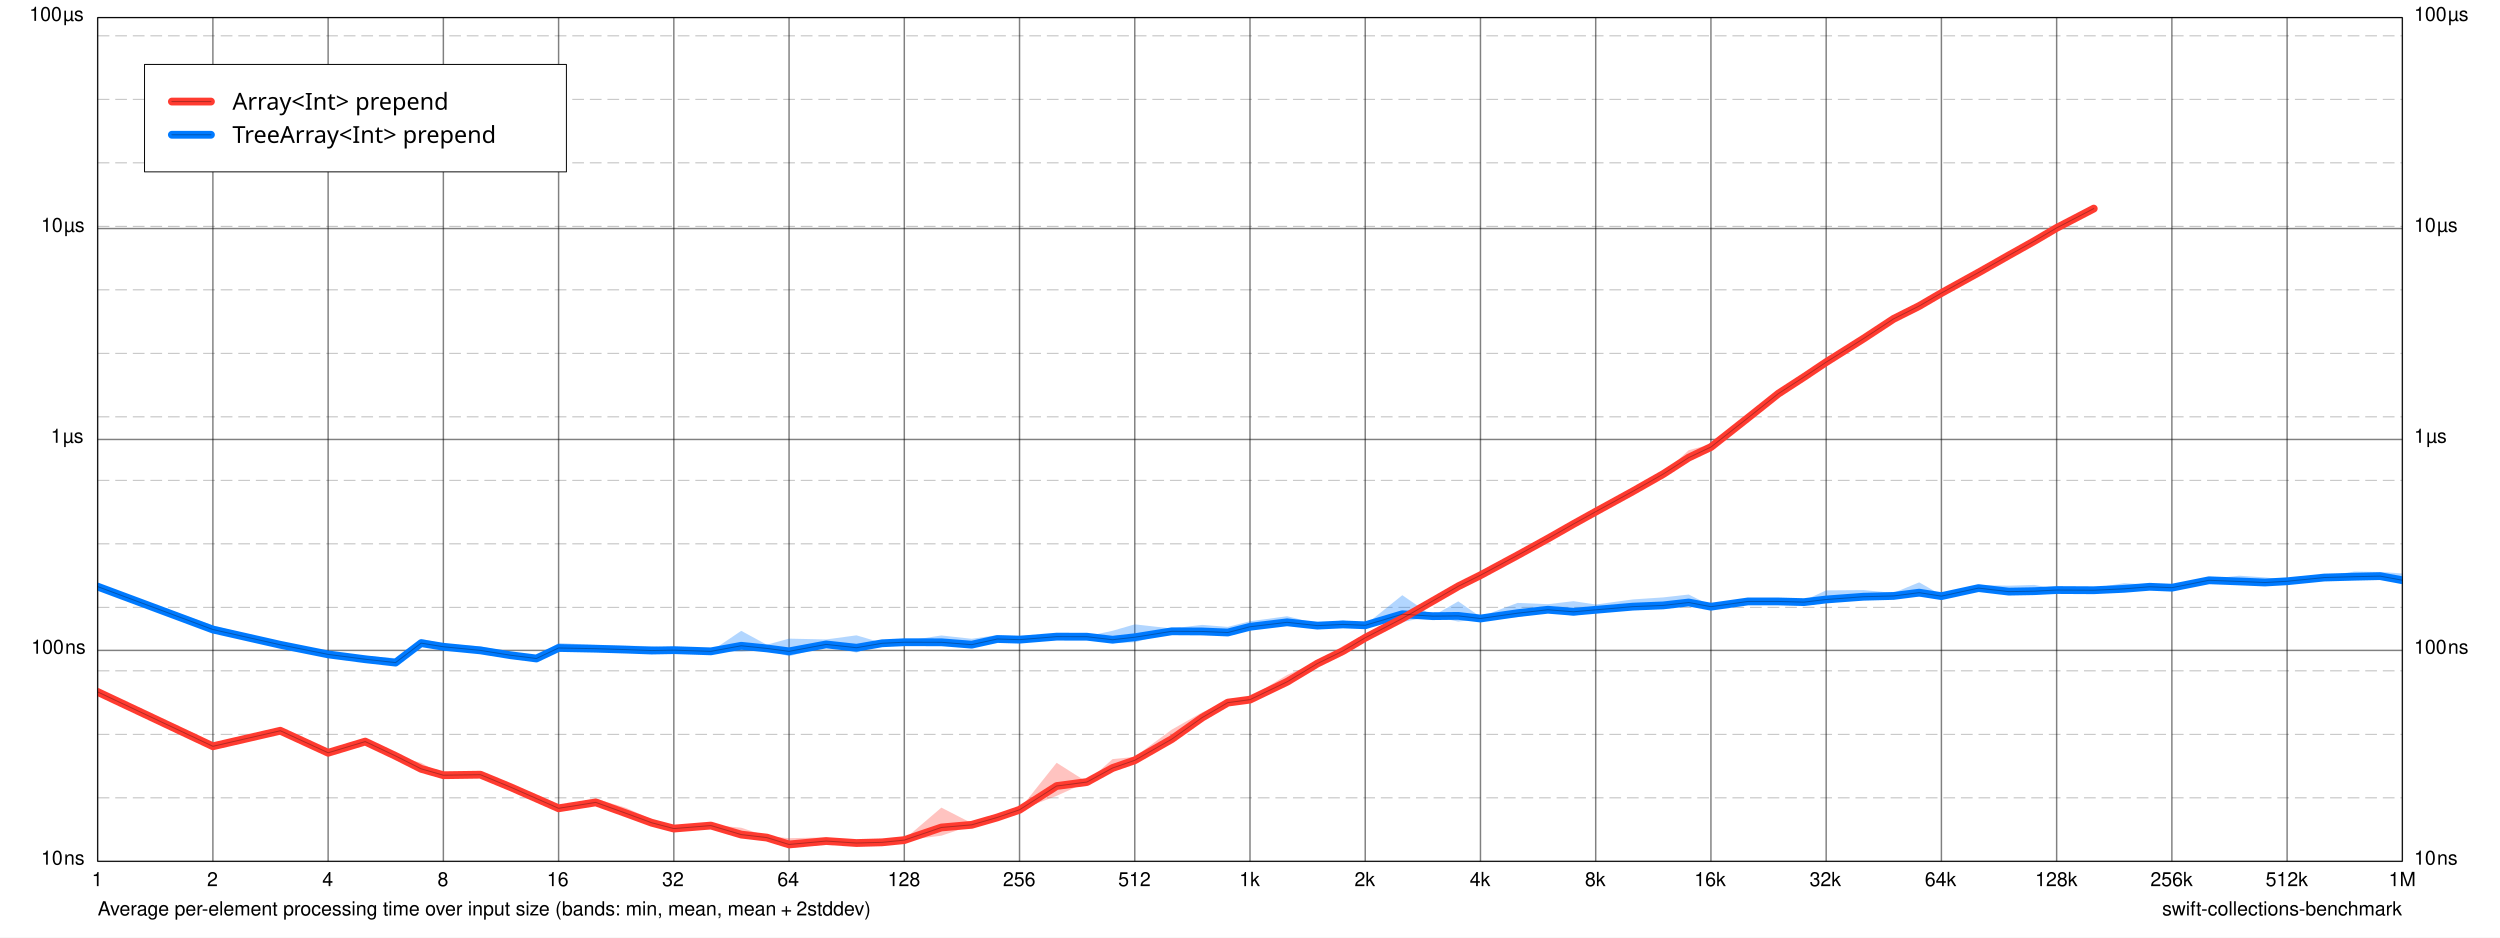
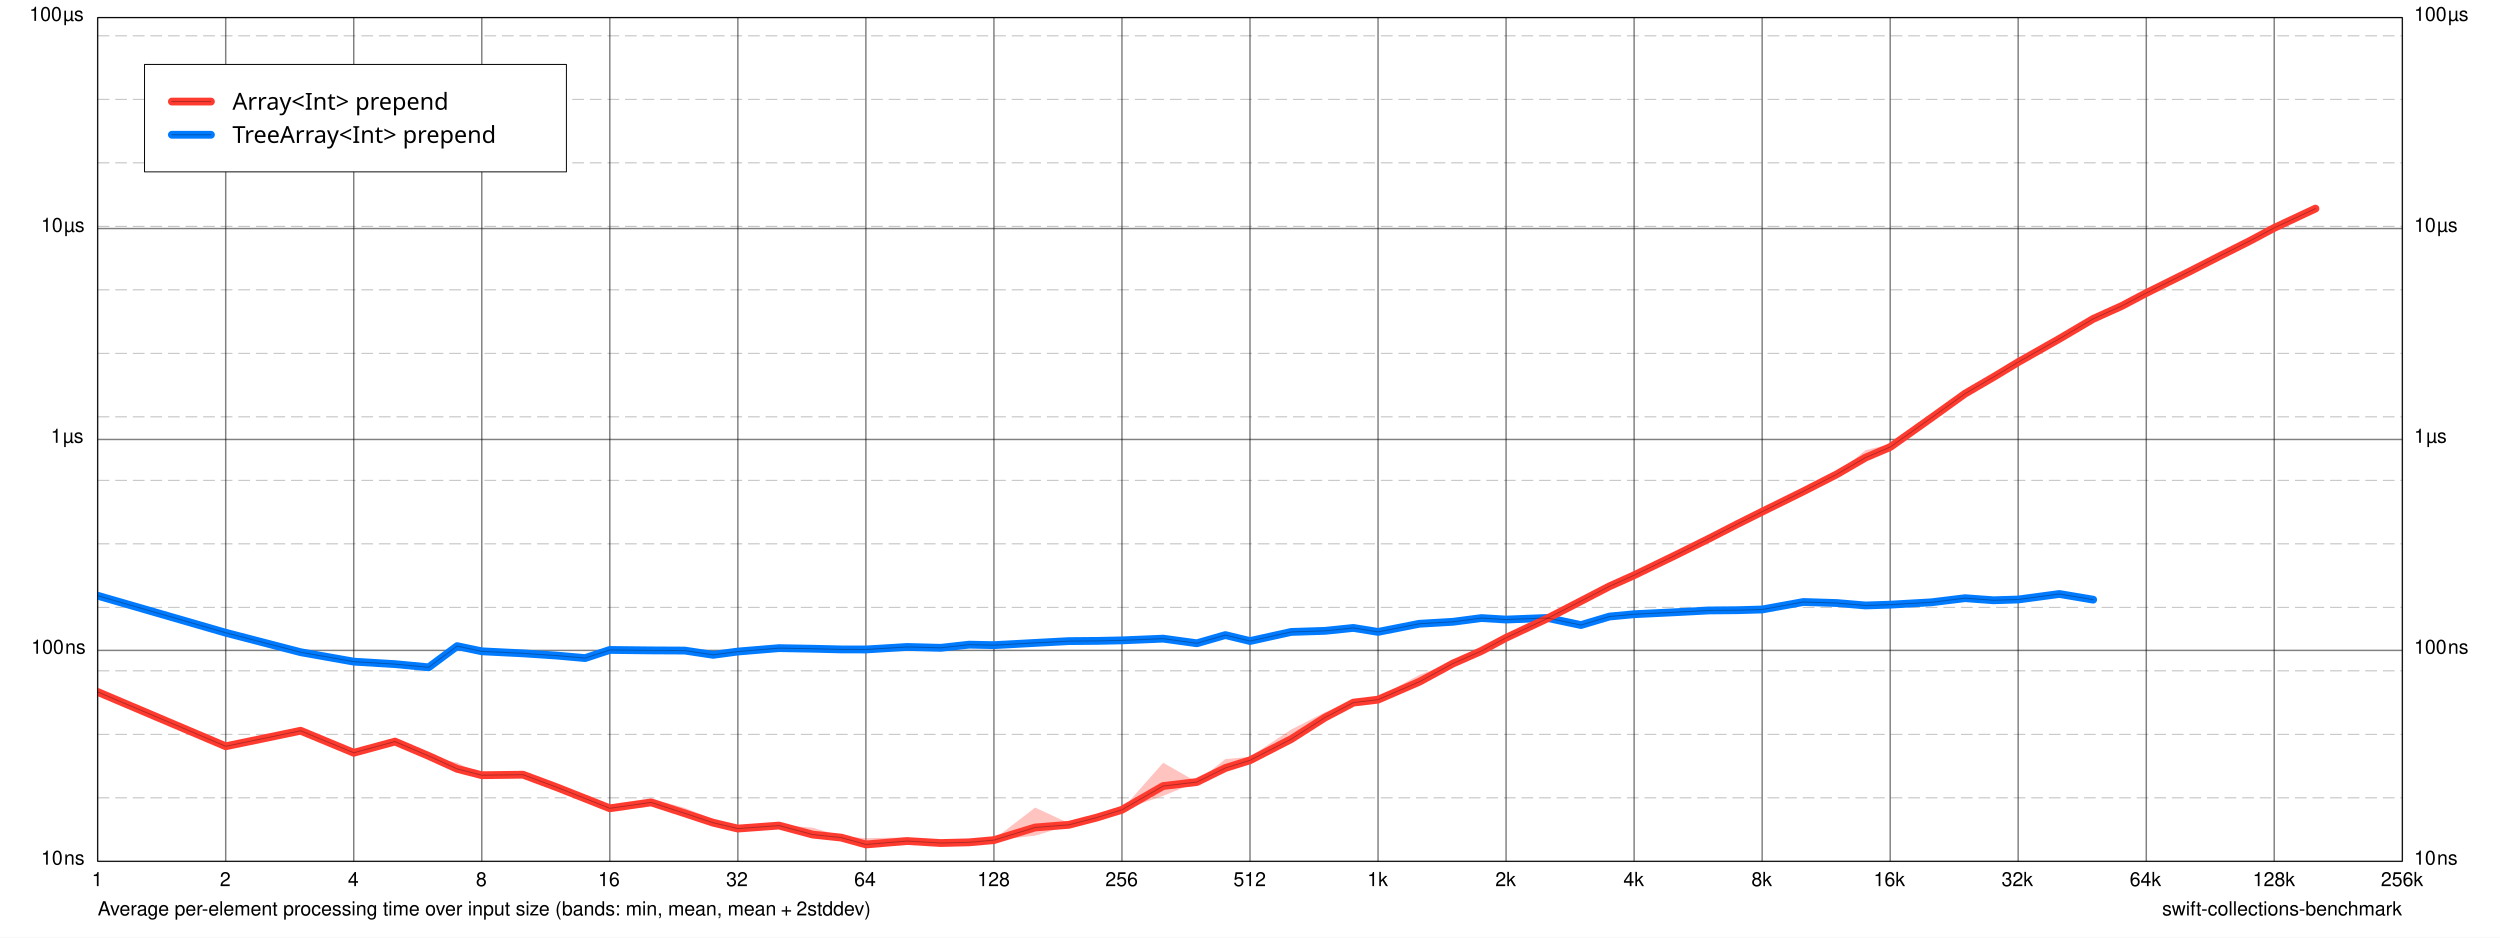
<svg xmlns="http://www.w3.org/2000/svg" xmlns:xlink="http://www.w3.org/1999/xlink" width="1280.0px" height="480.0px" viewBox="0.0 0.0 1280.0 480.0" version="1.1">
  <path d="M 0 0 L 0 480 L 1280 480 L 1280 0 z" fill="#FFFFFF" fill-opacity="1.0" stroke="none" />
  <text x="50" y="468.7" font-family="Helvetica" font-size="10" font-weight="normal" font-style="normal" fill="#000000" fill-opacity="1">Average per-element processing time over input size (bands: min, mean, mean + 2stddev)</text>
  <a xlink:href="https://github.com/apple/swift-collections-benchmark">
    <text x="1107" y="468.7" font-family="Helvetica" font-size="10" font-weight="normal" font-style="normal" fill="#000000" fill-opacity="1">swift-collections-benchmark</text>
  </a>
  <path d="M 50 9 L 50 441" fill="none" stroke-width="0.75" stroke="#000000" stroke-opacity="0.498" stroke-linecap="butt" stroke-linejoin="round" />
  <text x="47" y="453.7" font-family="Helvetica" font-size="10" font-weight="normal" font-style="normal" fill="#000000" fill-opacity="1">1</text>
-   <path d="M 109 9 L 109 441" fill="none" stroke-width="0.75" stroke="#000000" stroke-opacity="0.498" stroke-linecap="butt" stroke-linejoin="round" />
-   <text x="106" y="453.7" font-family="Helvetica" font-size="10" font-weight="normal" font-style="normal" fill="#000000" fill-opacity="1">2</text>
-   <path d="M 168 9 L 168 441" fill="none" stroke-width="0.75" stroke="#000000" stroke-opacity="0.498" stroke-linecap="butt" stroke-linejoin="round" />
-   <text x="165" y="453.7" font-family="Helvetica" font-size="10" font-weight="normal" font-style="normal" fill="#000000" fill-opacity="1">4</text>
-   <path d="M 227 9 L 227 441" fill="none" stroke-width="0.75" stroke="#000000" stroke-opacity="0.498" stroke-linecap="butt" stroke-linejoin="round" />
-   <text x="224" y="453.7" font-family="Helvetica" font-size="10" font-weight="normal" font-style="normal" fill="#000000" fill-opacity="1">8</text>
-   <path d="M 286 9 L 286 441" fill="none" stroke-width="0.75" stroke="#000000" stroke-opacity="0.498" stroke-linecap="butt" stroke-linejoin="round" />
-   <text x="280" y="453.7" font-family="Helvetica" font-size="10" font-weight="normal" font-style="normal" fill="#000000" fill-opacity="1">16</text>
-   <path d="M 345 9 L 345 441" fill="none" stroke-width="0.75" stroke="#000000" stroke-opacity="0.498" stroke-linecap="butt" stroke-linejoin="round" />
-   <text x="339" y="453.7" font-family="Helvetica" font-size="10" font-weight="normal" font-style="normal" fill="#000000" fill-opacity="1">32</text>
-   <path d="M 404 9 L 404 441" fill="none" stroke-width="0.75" stroke="#000000" stroke-opacity="0.498" stroke-linecap="butt" stroke-linejoin="round" />
-   <text x="398" y="453.7" font-family="Helvetica" font-size="10" font-weight="normal" font-style="normal" fill="#000000" fill-opacity="1">64</text>
-   <path d="M 463 9 L 463 441" fill="none" stroke-width="0.75" stroke="#000000" stroke-opacity="0.498" stroke-linecap="butt" stroke-linejoin="round" />
-   <text x="454.5" y="453.7" font-family="Helvetica" font-size="10" font-weight="normal" font-style="normal" fill="#000000" fill-opacity="1">128</text>
-   <path d="M 522 9 L 522 441" fill="none" stroke-width="0.75" stroke="#000000" stroke-opacity="0.498" stroke-linecap="butt" stroke-linejoin="round" />
-   <text x="513.5" y="453.7" font-family="Helvetica" font-size="10" font-weight="normal" font-style="normal" fill="#000000" fill-opacity="1">256</text>
-   <path d="M 581 9 L 581 441" fill="none" stroke-width="0.75" stroke="#000000" stroke-opacity="0.498" stroke-linecap="butt" stroke-linejoin="round" />
-   <text x="572.5" y="453.7" font-family="Helvetica" font-size="10" font-weight="normal" font-style="normal" fill="#000000" fill-opacity="1">512</text>
+   <path d="M 115.56 9 L 115.56 441" fill="none" stroke-width="0.75" stroke="#000000" stroke-opacity="0.498" stroke-linecap="butt" stroke-linejoin="round" />
+   <text x="112.56" y="453.7" font-family="Helvetica" font-size="10" font-weight="normal" font-style="normal" fill="#000000" fill-opacity="1">2</text>
+   <path d="M 181.11 9 L 181.11 441" fill="none" stroke-width="0.75" stroke="#000000" stroke-opacity="0.498" stroke-linecap="butt" stroke-linejoin="round" />
+   <text x="178.11" y="453.7" font-family="Helvetica" font-size="10" font-weight="normal" font-style="normal" fill="#000000" fill-opacity="1">4</text>
+   <path d="M 246.67 9 L 246.67 441" fill="none" stroke-width="0.75" stroke="#000000" stroke-opacity="0.498" stroke-linecap="butt" stroke-linejoin="round" />
+   <text x="243.67" y="453.7" font-family="Helvetica" font-size="10" font-weight="normal" font-style="normal" fill="#000000" fill-opacity="1">8</text>
+   <path d="M 312.22 9 L 312.22 441" fill="none" stroke-width="0.75" stroke="#000000" stroke-opacity="0.498" stroke-linecap="butt" stroke-linejoin="round" />
+   <text x="306.22" y="453.7" font-family="Helvetica" font-size="10" font-weight="normal" font-style="normal" fill="#000000" fill-opacity="1">16</text>
+   <path d="M 377.78 9 L 377.78 441" fill="none" stroke-width="0.75" stroke="#000000" stroke-opacity="0.498" stroke-linecap="butt" stroke-linejoin="round" />
+   <text x="371.78" y="453.7" font-family="Helvetica" font-size="10" font-weight="normal" font-style="normal" fill="#000000" fill-opacity="1">32</text>
+   <path d="M 443.33 9 L 443.33 441" fill="none" stroke-width="0.75" stroke="#000000" stroke-opacity="0.498" stroke-linecap="butt" stroke-linejoin="round" />
+   <text x="437.33" y="453.7" font-family="Helvetica" font-size="10" font-weight="normal" font-style="normal" fill="#000000" fill-opacity="1">64</text>
+   <path d="M 508.89 9 L 508.89 441" fill="none" stroke-width="0.75" stroke="#000000" stroke-opacity="0.498" stroke-linecap="butt" stroke-linejoin="round" />
+   <text x="500.39" y="453.7" font-family="Helvetica" font-size="10" font-weight="normal" font-style="normal" fill="#000000" fill-opacity="1">128</text>
+   <path d="M 574.44 9 L 574.44 441" fill="none" stroke-width="0.75" stroke="#000000" stroke-opacity="0.498" stroke-linecap="butt" stroke-linejoin="round" />
+   <text x="565.94" y="453.7" font-family="Helvetica" font-size="10" font-weight="normal" font-style="normal" fill="#000000" fill-opacity="1">256</text>
  <path d="M 640 9 L 640 441" fill="none" stroke-width="0.75" stroke="#000000" stroke-opacity="0.498" stroke-linecap="butt" stroke-linejoin="round" />
-   <text x="634.5" y="453.7" font-family="Helvetica" font-size="10" font-weight="normal" font-style="normal" fill="#000000" fill-opacity="1">1k</text>
-   <path d="M 699 9 L 699 441" fill="none" stroke-width="0.75" stroke="#000000" stroke-opacity="0.498" stroke-linecap="butt" stroke-linejoin="round" />
-   <text x="693.5" y="453.7" font-family="Helvetica" font-size="10" font-weight="normal" font-style="normal" fill="#000000" fill-opacity="1">2k</text>
-   <path d="M 758 9 L 758 441" fill="none" stroke-width="0.75" stroke="#000000" stroke-opacity="0.498" stroke-linecap="butt" stroke-linejoin="round" />
-   <text x="752.5" y="453.7" font-family="Helvetica" font-size="10" font-weight="normal" font-style="normal" fill="#000000" fill-opacity="1">4k</text>
-   <path d="M 817 9 L 817 441" fill="none" stroke-width="0.75" stroke="#000000" stroke-opacity="0.498" stroke-linecap="butt" stroke-linejoin="round" />
-   <text x="811.5" y="453.7" font-family="Helvetica" font-size="10" font-weight="normal" font-style="normal" fill="#000000" fill-opacity="1">8k</text>
-   <path d="M 876 9 L 876 441" fill="none" stroke-width="0.75" stroke="#000000" stroke-opacity="0.498" stroke-linecap="butt" stroke-linejoin="round" />
-   <text x="867.5" y="453.7" font-family="Helvetica" font-size="10" font-weight="normal" font-style="normal" fill="#000000" fill-opacity="1">16k</text>
-   <path d="M 935 9 L 935 441" fill="none" stroke-width="0.75" stroke="#000000" stroke-opacity="0.498" stroke-linecap="butt" stroke-linejoin="round" />
-   <text x="926.5" y="453.7" font-family="Helvetica" font-size="10" font-weight="normal" font-style="normal" fill="#000000" fill-opacity="1">32k</text>
-   <path d="M 994 9 L 994 441" fill="none" stroke-width="0.75" stroke="#000000" stroke-opacity="0.498" stroke-linecap="butt" stroke-linejoin="round" />
-   <text x="985.5" y="453.7" font-family="Helvetica" font-size="10" font-weight="normal" font-style="normal" fill="#000000" fill-opacity="1">64k</text>
-   <path d="M 1053 9 L 1053 441" fill="none" stroke-width="0.75" stroke="#000000" stroke-opacity="0.498" stroke-linecap="butt" stroke-linejoin="round" />
-   <text x="1042" y="453.7" font-family="Helvetica" font-size="10" font-weight="normal" font-style="normal" fill="#000000" fill-opacity="1">128k</text>
-   <path d="M 1112 9 L 1112 441" fill="none" stroke-width="0.75" stroke="#000000" stroke-opacity="0.498" stroke-linecap="butt" stroke-linejoin="round" />
-   <text x="1101" y="453.7" font-family="Helvetica" font-size="10" font-weight="normal" font-style="normal" fill="#000000" fill-opacity="1">256k</text>
-   <path d="M 1171 9 L 1171 441" fill="none" stroke-width="0.75" stroke="#000000" stroke-opacity="0.498" stroke-linecap="butt" stroke-linejoin="round" />
-   <text x="1160" y="453.7" font-family="Helvetica" font-size="10" font-weight="normal" font-style="normal" fill="#000000" fill-opacity="1">512k</text>
+   <text x="631.5" y="453.7" font-family="Helvetica" font-size="10" font-weight="normal" font-style="normal" fill="#000000" fill-opacity="1">512</text>
+   <path d="M 705.56 9 L 705.56 441" fill="none" stroke-width="0.75" stroke="#000000" stroke-opacity="0.498" stroke-linecap="butt" stroke-linejoin="round" />
+   <text x="700.06" y="453.7" font-family="Helvetica" font-size="10" font-weight="normal" font-style="normal" fill="#000000" fill-opacity="1">1k</text>
+   <path d="M 771.11 9 L 771.11 441" fill="none" stroke-width="0.75" stroke="#000000" stroke-opacity="0.498" stroke-linecap="butt" stroke-linejoin="round" />
+   <text x="765.61" y="453.7" font-family="Helvetica" font-size="10" font-weight="normal" font-style="normal" fill="#000000" fill-opacity="1">2k</text>
+   <path d="M 836.67 9 L 836.67 441" fill="none" stroke-width="0.75" stroke="#000000" stroke-opacity="0.498" stroke-linecap="butt" stroke-linejoin="round" />
+   <text x="831.17" y="453.7" font-family="Helvetica" font-size="10" font-weight="normal" font-style="normal" fill="#000000" fill-opacity="1">4k</text>
+   <path d="M 902.22 9 L 902.22 441" fill="none" stroke-width="0.75" stroke="#000000" stroke-opacity="0.498" stroke-linecap="butt" stroke-linejoin="round" />
+   <text x="896.72" y="453.7" font-family="Helvetica" font-size="10" font-weight="normal" font-style="normal" fill="#000000" fill-opacity="1">8k</text>
+   <path d="M 967.78 9 L 967.78 441" fill="none" stroke-width="0.75" stroke="#000000" stroke-opacity="0.498" stroke-linecap="butt" stroke-linejoin="round" />
+   <text x="959.28" y="453.7" font-family="Helvetica" font-size="10" font-weight="normal" font-style="normal" fill="#000000" fill-opacity="1">16k</text>
+   <path d="M 1033.3 9 L 1033.3 441" fill="none" stroke-width="0.75" stroke="#000000" stroke-opacity="0.498" stroke-linecap="butt" stroke-linejoin="round" />
+   <text x="1024.8" y="453.7" font-family="Helvetica" font-size="10" font-weight="normal" font-style="normal" fill="#000000" fill-opacity="1">32k</text>
+   <path d="M 1098.9 9 L 1098.9 441" fill="none" stroke-width="0.75" stroke="#000000" stroke-opacity="0.498" stroke-linecap="butt" stroke-linejoin="round" />
+   <text x="1090.4" y="453.7" font-family="Helvetica" font-size="10" font-weight="normal" font-style="normal" fill="#000000" fill-opacity="1">64k</text>
+   <path d="M 1164.4 9 L 1164.4 441" fill="none" stroke-width="0.75" stroke="#000000" stroke-opacity="0.498" stroke-linecap="butt" stroke-linejoin="round" />
+   <text x="1153.4" y="453.7" font-family="Helvetica" font-size="10" font-weight="normal" font-style="normal" fill="#000000" fill-opacity="1">128k</text>
  <path d="M 1230 9 L 1230 441" fill="none" stroke-width="0.75" stroke="#000000" stroke-opacity="0.498" stroke-linecap="butt" stroke-linejoin="round" />
-   <text x="1223" y="453.7" font-family="Helvetica" font-size="10" font-weight="normal" font-style="normal" fill="#000000" fill-opacity="1">1M</text>
+   <text x="1219" y="453.7" font-family="Helvetica" font-size="10" font-weight="normal" font-style="normal" fill="#000000" fill-opacity="1">256k</text>
  <path d="M 50 441 L 1230 441" fill="none" stroke-width="0.75" stroke="#000000" stroke-opacity="0.498" stroke-linecap="butt" stroke-linejoin="round" />
  <text x="21" y="442.7" font-family="Helvetica" font-size="10" font-weight="normal" font-style="normal" fill="#000000" fill-opacity="1">10 ns</text>
  <text x="1236" y="442.7" font-family="Helvetica" font-size="10" font-weight="normal" font-style="normal" fill="#000000" fill-opacity="1">10 ns</text>
  <path d="M 50 333 L 1230 333" fill="none" stroke-width="0.75" stroke="#000000" stroke-opacity="0.498" stroke-linecap="butt" stroke-linejoin="round" />
  <text x="16" y="334.7" font-family="Helvetica" font-size="10" font-weight="normal" font-style="normal" fill="#000000" fill-opacity="1">100 ns</text>
  <text x="1236" y="334.7" font-family="Helvetica" font-size="10" font-weight="normal" font-style="normal" fill="#000000" fill-opacity="1">100 ns</text>
  <path d="M 50 225 L 1230 225" fill="none" stroke-width="0.75" stroke="#000000" stroke-opacity="0.498" stroke-linecap="butt" stroke-linejoin="round" />
  <text x="26" y="226.7" font-family="Helvetica" font-size="10" font-weight="normal" font-style="normal" fill="#000000" fill-opacity="1">1 µs</text>
  <text x="1236" y="226.7" font-family="Helvetica" font-size="10" font-weight="normal" font-style="normal" fill="#000000" fill-opacity="1">1 µs</text>
  <path d="M 50 117 L 1230 117" fill="none" stroke-width="0.75" stroke="#000000" stroke-opacity="0.498" stroke-linecap="butt" stroke-linejoin="round" />
  <text x="21" y="118.7" font-family="Helvetica" font-size="10" font-weight="normal" font-style="normal" fill="#000000" fill-opacity="1">10 µs</text>
  <text x="1236" y="118.7" font-family="Helvetica" font-size="10" font-weight="normal" font-style="normal" fill="#000000" fill-opacity="1">10 µs</text>
  <path d="M 50 9 L 1230 9" fill="none" stroke-width="0.75" stroke="#000000" stroke-opacity="0.498" stroke-linecap="butt" stroke-linejoin="round" />
  <text x="15" y="10.7" font-family="Helvetica" font-size="10" font-weight="normal" font-style="normal" fill="#000000" fill-opacity="1">100 µs</text>
  <text x="1236" y="10.7" font-family="Helvetica" font-size="10" font-weight="normal" font-style="normal" fill="#000000" fill-opacity="1">100 µs</text>
  <path d="M 50 408.49 L 1230 408.49" fill="none" stroke-width="0.5" stroke="#000000" stroke-opacity="0.259" stroke-linecap="butt" stroke-linejoin="round" stroke-dasharray="6 3" stroke-dashoffset="0" />
  <path d="M 50 375.98 L 1230 375.98" fill="none" stroke-width="0.5" stroke="#000000" stroke-opacity="0.259" stroke-linecap="butt" stroke-linejoin="round" stroke-dasharray="6 3" stroke-dashoffset="0" />
  <path d="M 50 343.47 L 1230 343.47" fill="none" stroke-width="0.5" stroke="#000000" stroke-opacity="0.259" stroke-linecap="butt" stroke-linejoin="round" stroke-dasharray="6 3" stroke-dashoffset="0" />
  <path d="M 50 310.96 L 1230 310.96" fill="none" stroke-width="0.5" stroke="#000000" stroke-opacity="0.259" stroke-linecap="butt" stroke-linejoin="round" stroke-dasharray="6 3" stroke-dashoffset="0" />
  <path d="M 50 278.44 L 1230 278.44" fill="none" stroke-width="0.5" stroke="#000000" stroke-opacity="0.259" stroke-linecap="butt" stroke-linejoin="round" stroke-dasharray="6 3" stroke-dashoffset="0" />
  <path d="M 50 245.93 L 1230 245.93" fill="none" stroke-width="0.5" stroke="#000000" stroke-opacity="0.259" stroke-linecap="butt" stroke-linejoin="round" stroke-dasharray="6 3" stroke-dashoffset="0" />
  <path d="M 50 213.42 L 1230 213.42" fill="none" stroke-width="0.5" stroke="#000000" stroke-opacity="0.259" stroke-linecap="butt" stroke-linejoin="round" stroke-dasharray="6 3" stroke-dashoffset="0" />
  <path d="M 50 180.91 L 1230 180.91" fill="none" stroke-width="0.5" stroke="#000000" stroke-opacity="0.259" stroke-linecap="butt" stroke-linejoin="round" stroke-dasharray="6 3" stroke-dashoffset="0" />
  <path d="M 50 148.4 L 1230 148.4" fill="none" stroke-width="0.5" stroke="#000000" stroke-opacity="0.259" stroke-linecap="butt" stroke-linejoin="round" stroke-dasharray="6 3" stroke-dashoffset="0" />
  <path d="M 50 115.89 L 1230 115.89" fill="none" stroke-width="0.5" stroke="#000000" stroke-opacity="0.259" stroke-linecap="butt" stroke-linejoin="round" stroke-dasharray="6 3" stroke-dashoffset="0" />
  <path d="M 50 83.376 L 1230 83.376" fill="none" stroke-width="0.5" stroke="#000000" stroke-opacity="0.259" stroke-linecap="butt" stroke-linejoin="round" stroke-dasharray="6 3" stroke-dashoffset="0" />
  <path d="M 50 50.865 L 1230 50.865" fill="none" stroke-width="0.5" stroke="#000000" stroke-opacity="0.259" stroke-linecap="butt" stroke-linejoin="round" stroke-dasharray="6 3" stroke-dashoffset="0" />
  <path d="M 50 18.354 L 1230 18.354" fill="none" stroke-width="0.5" stroke="#000000" stroke-opacity="0.259" stroke-linecap="butt" stroke-linejoin="round" stroke-dasharray="6 3" stroke-dashoffset="0" />
  <path d="M 74 33 L 74 88 L 290 88 L 290 33 z" fill="#FFFFFF" fill-opacity="1.0" stroke="none" />
  <clipPath id="clip-0">
    <path d="M 50 9 L 50 441 L 1230 441 L 1230 9 z" />
  </clipPath>
  <g clip-path="url(#clip-0)">
-     <path d="M 50 299.12L 109 320.21L 143.51 329.35L 168 334.76L 186.99 335.8L 202.51 337L 215.63 327.1L 227 329.54L 245.99 330.95L 261.51 334.01L 274.63 336.07L 286 329.24L 304.99 330.23L 320.51 330.6L 333.63 330.81L 345 331.86L 363.99 333.48L 379.51 322.99L 392.63 330.1L 404 326.98L 422.99 327.4L 438.51 325.29L 451.63 329.13L 463 328.28L 481.99 325.35L 497.51 327.06L 510.63 325.17L 522 325.48L 540.99 325.44L 556.51 325.78L 569.63 322.96L 581 319.67L 599.99 321.79L 615.51 319.93L 628.63 320.97L 640 318.07L 658.99 315.51L 674.51 319.36L 687.63 317.64L 699 319.99L 717.99 304.74L 733.51 315.44L 746.63 307.9L 758 315.8L 776.99 308.69L 792.51 309.34L 805.63 307.79L 817 309.5L 835.99 306.91L 851.51 305.87L 864.63 304.4L 876 310.04L 894.99 306.62L 910.51 307.19L 923.63 307.48L 935 302.28L 953.99 302.13L 969.51 303.55L 982.63 298.17L 994 304.63L 1013 299.64L 1028.5 299.87L 1041.6 299.47L 1053 301.64L 1072 301.04L 1087.5 298.62L 1100.6 299.32L 1112 299.68L 1131 296.44L 1146.5 294.76L 1159.6 295.63L 1171 296.84L 1190 295.01L 1205.5 292.64L 1218.6 292.85L 1230 293.62L 1230 298.36L 1218.6 295.75L 1205.5 296.23L 1190 295.95L 1171 297.88L 1159.6 299.21L 1146.5 298.78L 1131 297.34L 1112 301.34L 1100.6 300.83L 1087.5 302.54L 1072 302.62L 1053 302.27L 1041.6 303.87L 1028.5 304.05L 1013 301.63L 994 305.45L 982.63 305.46L 969.51 305.69L 953.99 306.8L 935 308.7L 923.63 308.58L 910.51 308.21L 894.99 308.41L 876 310.85L 864.63 310.02L 851.51 311.51L 835.99 311.98L 817 313.24L 805.63 315.31L 792.51 313.24L 776.99 315.97L 758 317L 746.63 318.26L 733.51 315.47L 717.99 318.47L 699 320.2L 687.63 320.44L 674.51 320.67L 658.99 319.77L 640 321.96L 628.63 324.91L 615.51 324.57L 599.99 323.73L 581 328.83L 569.63 329.28L 556.51 326.08L 540.99 326.14L 522 328.24L 510.63 327.89L 497.51 331.18L 481.99 330.16L 463 329.02L 451.63 329.44L 438.51 334.11L 422.99 330.87L 404 336.03L 392.63 332.68L 379.51 333.67L 363.99 333.5L 345 333.23L 333.63 333.91L 320.51 333.33L 304.99 332.82L 286 332.68L 274.63 337.53L 261.51 336.03L 245.99 333.75L 227 331.72L 215.63 330.08L 202.51 340.09L 186.99 338.16L 168 335.15L 143.51 330.4L 109 323.08L 50 300.78" fill="#007AFF" fill-opacity="0.302" stroke="none" />
-     <path d="M 50 353.83L 109 381.72L 143.51 373.92L 168 385.41L 186.99 378.65L 202.51 387.04L 215.63 390.59L 227 396.78L 245.99 396.42L 261.51 402.56L 274.63 408.64L 286 413.85L 304.99 408.9L 320.51 413.63L 333.63 419.46L 345 423.04L 363.99 422.36L 379.51 423.79L 392.63 428.13L 404 429.14L 422.99 428.77L 438.51 431.46L 451.63 431.03L 463 429.7L 481.99 413.5L 497.51 421.45L 510.63 418.25L 522 414.38L 540.99 390.55L 556.51 400.37L 569.63 388.65L 581 387.51L 599.99 373.53L 615.51 364.73L 628.63 358.55L 640 357.04L 658.99 345.59L 674.51 338.92L 687.63 330.72L 699 324.6L 717.99 315.52L 733.51 307.5L 746.63 298.77L 758 294.17L 776.99 284.29L 792.51 275.62L 805.63 267.98L 817 261.26L 835.99 251.23L 851.51 242.58L 864.63 230.5L 876 227.45L 894.99 213.88L 910.51 200.64L 923.63 193L 935 185.27L 953.99 171.94L 969.51 162.17L 982.63 156.2L 994 149.42L 1013 139.21L 1028.5 129.84L 1041.6 122.36L 1053 115.7L 1072 106.8L 1072 106.8L 1053 117.04L 1041.6 123.79L 1028.5 131.08L 1013 139.66L 994 150.25L 982.63 156.83L 969.51 163.65L 953.99 174.01L 935 185.48L 923.63 193.05L 910.51 201.87L 894.99 213.93L 876 229.4L 864.63 235.69L 851.51 242.81L 835.99 251.7L 817 262.24L 805.63 268.4L 792.51 275.81L 776.99 284.3L 758 294.65L 746.63 300.7L 733.51 307.82L 717.99 317.05L 699 327.25L 687.63 334.24L 674.51 340.02L 658.99 350.38L 640 358.65L 628.63 360.17L 615.51 368.38L 599.99 380.26L 581 389.92L 569.63 394.95L 556.51 400.42L 540.99 407.48L 522 414.7L 510.63 418.62L 497.51 422.62L 481.99 427.87L 463 430.3L 451.63 431.35L 438.51 431.69L 422.99 431.28L 404 433.56L 392.63 429.1L 379.51 428.62L 363.99 422.8L 345 424.66L 333.63 421.89L 320.51 417.43L 304.99 411.52L 286 413.85L 274.63 408.91L 261.51 403.26L 245.99 396.71L 227 396.96L 215.63 394.79L 202.51 387.04L 186.99 380.06L 168 385.42L 143.51 374.22L 109 382.24L 50 354.43" fill="#FF3B30" fill-opacity="0.302" stroke="none" />
-     <path d="M 50 300.34L 109 322.32L 143.51 330.13L 168 335.05L 186.99 337.53L 202.51 339.26L 215.63 329.28L 227 331.14L 245.99 333L 261.51 335.49L 274.63 337.15L 286 331.76L 304.99 332.13L 320.51 332.6L 333.63 333.08L 345 332.87L 363.99 333.49L 379.51 330.64L 392.63 331.99L 404 333.49L 422.99 329.94L 438.51 331.64L 451.63 329.36L 463 328.82L 481.99 328.85L 497.51 330.07L 510.63 327.17L 522 327.51L 540.99 325.96L 556.51 326L 569.63 327.54L 581 326.26L 599.99 323.22L 615.51 323.31L 628.63 323.85L 640 320.91L 658.99 318.62L 674.51 320.32L 687.63 319.7L 699 320.15L 717.99 314.48L 733.51 315.47L 746.63 315.33L 758 316.68L 776.99 313.95L 792.51 312.19L 805.63 313.23L 817 312.23L 835.99 310.6L 851.51 309.97L 864.63 308.48L 876 310.63L 894.99 307.93L 910.51 307.94L 923.63 308.29L 935 306.94L 953.99 305.53L 969.51 305.12L 982.63 303.44L 994 305.23L 1013 301.1L 1028.5 302.92L 1041.6 302.68L 1053 302.1L 1072 302.2L 1087.5 301.48L 1100.6 300.43L 1112 300.9L 1131 297.1L 1146.5 297.7L 1159.6 298.25L 1171 297.61L 1190 295.7L 1205.5 295.27L 1218.6 294.97L 1230 297.08" fill="none" stroke-width="4" stroke="#007AFF" stroke-opacity="1" stroke-linecap="round" stroke-linejoin="round" />
-     <path d="M 50 354.27L 109 382.1L 143.51 374.14L 168 385.42L 186.99 379.69L 202.51 387.04L 215.63 393.65L 227 396.91L 245.99 396.64L 261.51 403.07L 274.63 408.84L 286 413.85L 304.99 410.82L 320.51 416.41L 333.63 421.24L 345 424.23L 363.99 422.69L 379.51 427.31L 392.63 428.85L 404 432.36L 422.99 430.61L 438.51 431.63L 451.63 431.27L 463 430.14L 481.99 423.67L 497.51 422.31L 510.63 418.52L 522 414.61L 540.99 402.44L 556.51 400.4L 569.63 393.22L 581 389.27L 599.99 378.41L 615.51 367.4L 628.63 359.74L 640 358.22L 658.99 349.08L 674.51 339.73L 687.63 333.3L 699 326.54L 717.99 316.64L 733.51 307.74L 746.63 300.19L 758 294.52L 776.99 284.3L 792.51 275.76L 805.63 268.29L 817 261.98L 835.99 251.57L 851.51 242.75L 864.63 234.28L 876 228.88L 894.99 213.92L 910.51 201.55L 923.63 193.03L 935 185.42L 953.99 173.46L 969.51 163.26L 982.63 156.67L 994 150.03L 1013 139.54L 1028.5 130.75L 1041.6 123.41L 1053 116.68L 1072 106.8" fill="none" stroke-width="4" stroke="#FF3B30" stroke-opacity="1" stroke-linecap="round" stroke-linejoin="round" />
-     <path d="M 50 300.34L 109 322.32L 143.51 330.13L 168 335.05L 186.99 337.53L 202.51 339.26L 215.63 329.28L 227 331.14L 245.99 333L 261.51 335.49L 274.63 337.15L 286 331.76L 304.99 332.13L 320.51 332.6L 333.63 333.08L 345 332.87L 363.99 333.49L 379.51 330.64L 392.63 331.99L 404 333.49L 422.99 329.94L 438.51 331.64L 451.63 329.36L 463 328.82L 481.99 328.85L 497.51 330.07L 510.63 327.17L 522 327.51L 540.99 325.96L 556.51 326L 569.63 327.54L 581 326.26L 599.99 323.22L 615.51 323.31L 628.63 323.85L 640 320.91L 658.99 318.62L 674.51 320.32L 687.63 319.7L 699 320.15L 717.99 314.48L 733.51 315.47L 746.63 315.33L 758 316.68L 776.99 313.95L 792.51 312.19L 805.63 313.23L 817 312.23L 835.99 310.6L 851.51 309.97L 864.63 308.48L 876 310.63L 894.99 307.93L 910.51 307.94L 923.63 308.29L 935 306.94L 953.99 305.53L 969.51 305.12L 982.63 303.44L 994 305.23L 1013 301.1L 1028.5 302.92L 1041.6 302.68L 1053 302.1L 1072 302.2L 1087.5 301.48L 1100.6 300.43L 1112 300.9L 1131 297.1L 1146.5 297.7L 1159.6 298.25L 1171 297.61L 1190 295.7L 1205.5 295.27L 1218.6 294.97L 1230 297.08" fill="none" stroke-width="0.5" stroke="#000000" stroke-opacity="0.302" stroke-linecap="round" stroke-linejoin="round" />
-     <path d="M 50 354.27L 109 382.1L 143.51 374.14L 168 385.42L 186.99 379.69L 202.51 387.04L 215.63 393.65L 227 396.91L 245.99 396.64L 261.51 403.07L 274.63 408.84L 286 413.85L 304.99 410.82L 320.51 416.41L 333.63 421.24L 345 424.23L 363.99 422.69L 379.51 427.31L 392.63 428.85L 404 432.36L 422.99 430.61L 438.51 431.63L 451.63 431.27L 463 430.14L 481.99 423.67L 497.51 422.31L 510.63 418.52L 522 414.61L 540.99 402.44L 556.51 400.4L 569.63 393.22L 581 389.27L 599.99 378.41L 615.51 367.4L 628.63 359.74L 640 358.22L 658.99 349.08L 674.51 339.73L 687.63 333.3L 699 326.54L 717.99 316.64L 733.51 307.74L 746.63 300.19L 758 294.52L 776.99 284.3L 792.51 275.76L 805.63 268.29L 817 261.98L 835.99 251.57L 851.51 242.75L 864.63 234.28L 876 228.88L 894.99 213.92L 910.51 201.55L 923.63 193.03L 935 185.42L 953.99 173.46L 969.51 163.26L 982.63 156.67L 994 150.03L 1013 139.54L 1028.5 130.75L 1041.6 123.41L 1053 116.68L 1072 106.8" fill="none" stroke-width="0.5" stroke="#000000" stroke-opacity="0.302" stroke-linecap="round" stroke-linejoin="round" />
+     <path d="M 50 305L 115.56 323.96L 153.9 333.92L 181.11 338.76L 202.22 340.03L 219.46 341.67L 234.04 330.82L 246.67 333.47L 267.77 334.51L 285.01 335.65L 299.59 336.94L 312.22 332.77L 333.33 333L 350.57 333.09L 365.15 335.28L 377.78 333.59L 398.88 331.84L 416.13 332.15L 430.7 332.5L 443.33 332.53L 464.44 331.24L 481.68 331.68L 496.26 330.06L 508.89 330.32L 529.99 329.17L 547.24 328.25L 561.82 328.13L 574.44 327.87L 595.55 326.99L 612.79 329.36L 627.37 325.16L 640 328.21L 661.1 323.55L 678.35 323L 692.93 321.5L 705.56 323.54L 726.66 319.37L 743.9 318.36L 758.48 316.45L 771.11 317.21L 792.22 316.39L 809.46 320.03L 824.04 315.67L 836.67 314.48L 857.77 313.46L 875.01 312.55L 889.59 312.42L 902.22 312.06L 923.33 308.22L 940.57 308.76L 955.15 310L 967.78 309.59L 988.88 308.38L 1006.1 306.27L 1020.7 307.34L 1033.3 306.95L 1054.4 304.12L 1071.7 307.03L 1071.7 307.03L 1054.4 304.12L 1033.3 306.95L 1020.7 307.34L 1006.1 306.27L 988.88 308.38L 967.78 309.59L 955.15 310L 940.57 308.76L 923.33 308.22L 902.22 312.06L 889.59 312.42L 875.01 312.55L 857.77 313.46L 836.67 314.48L 824.04 315.67L 809.46 320.03L 792.22 316.39L 771.11 317.21L 758.48 316.45L 743.9 318.36L 726.66 319.37L 705.56 323.54L 692.93 321.5L 678.35 323L 661.1 323.55L 640 328.21L 627.37 325.16L 612.79 329.36L 595.55 326.99L 574.44 327.87L 561.82 328.13L 547.24 328.25L 529.99 329.17L 508.89 330.32L 496.26 330.06L 481.68 331.68L 464.44 331.24L 443.33 332.53L 430.7 332.5L 416.13 332.15L 398.88 331.84L 377.78 333.59L 365.15 335.28L 350.57 333.09L 333.33 333L 312.22 332.77L 299.59 336.94L 285.01 335.65L 267.77 334.51L 246.67 333.47L 234.04 330.82L 219.46 341.67L 202.22 340.03L 181.11 338.76L 153.9 333.92L 115.56 323.96L 50 305" fill="#007AFF" fill-opacity="0.302" stroke="none" />
+     <path d="M 50 353.83L 115.56 381.72L 153.9 373.92L 181.11 385.41L 202.22 378.65L 219.46 387.04L 234.04 390.59L 246.67 396.78L 267.77 396.42L 285.01 402.56L 299.59 408.64L 312.22 413.85L 333.33 408.9L 350.57 413.63L 365.15 419.46L 377.78 423.04L 398.88 422.36L 416.13 423.79L 430.7 428.13L 443.33 429.14L 464.44 428.77L 481.68 431.46L 496.26 431.03L 508.89 429.7L 529.99 413.5L 547.24 421.45L 561.82 418.25L 574.44 414.38L 595.55 390.55L 612.79 400.37L 627.37 388.65L 640 387.51L 661.1 373.53L 678.35 364.73L 692.93 358.55L 705.56 357.04L 726.66 345.59L 743.9 338.92L 758.48 330.72L 771.11 324.6L 792.22 315.52L 809.46 307.5L 824.04 298.77L 836.67 294.17L 857.77 284.29L 875.01 275.62L 889.59 267.98L 902.22 261.26L 923.33 251.23L 940.57 242.58L 955.15 230.5L 967.78 227.45L 988.88 213.88L 1006.1 200.64L 1020.7 193L 1033.3 185.27L 1054.4 171.94L 1071.7 162.17L 1086.3 156.2L 1098.9 149.42L 1120 139.21L 1137.2 129.84L 1151.8 122.36L 1164.4 115.7L 1185.5 106.8L 1185.5 106.8L 1164.4 117.04L 1151.8 123.79L 1137.2 131.08L 1120 139.66L 1098.9 150.25L 1086.3 156.83L 1071.7 163.65L 1054.4 174.01L 1033.3 185.48L 1020.7 193.05L 1006.1 201.87L 988.88 213.93L 967.78 229.4L 955.15 235.69L 940.57 242.81L 923.33 251.7L 902.22 262.24L 889.59 268.4L 875.01 275.81L 857.77 284.3L 836.67 294.65L 824.04 300.7L 809.46 307.82L 792.22 317.05L 771.11 327.25L 758.48 334.24L 743.9 340.02L 726.66 350.38L 705.56 358.65L 692.93 360.17L 678.35 368.38L 661.1 380.26L 640 389.92L 627.37 394.95L 612.79 400.42L 595.55 407.48L 574.44 414.7L 561.82 418.62L 547.24 422.62L 529.99 427.87L 508.89 430.3L 496.26 431.35L 481.68 431.69L 464.44 431.28L 443.33 433.56L 430.7 429.1L 416.13 428.62L 398.88 422.8L 377.78 424.66L 365.15 421.89L 350.57 417.43L 333.33 411.52L 312.22 413.85L 299.59 408.91L 285.01 403.26L 267.77 396.71L 246.67 396.96L 234.04 394.79L 219.46 387.04L 202.22 380.06L 181.11 385.42L 153.9 374.22L 115.56 382.24L 50 354.43" fill="#FF3B30" fill-opacity="0.302" stroke="none" />
+     <path d="M 50 305L 115.56 323.96L 153.9 333.92L 181.11 338.76L 202.22 340.03L 219.46 341.67L 234.04 330.82L 246.67 333.47L 267.77 334.51L 285.01 335.65L 299.59 336.94L 312.22 332.77L 333.33 333L 350.57 333.09L 365.15 335.28L 377.78 333.59L 398.88 331.84L 416.13 332.15L 430.7 332.5L 443.33 332.53L 464.44 331.24L 481.68 331.68L 496.26 330.06L 508.89 330.32L 529.99 329.17L 547.24 328.25L 561.82 328.13L 574.44 327.87L 595.55 326.99L 612.79 329.36L 627.37 325.16L 640 328.21L 661.1 323.55L 678.35 323L 692.93 321.5L 705.56 323.54L 726.66 319.37L 743.9 318.36L 758.48 316.45L 771.11 317.21L 792.22 316.39L 809.46 320.03L 824.04 315.67L 836.67 314.48L 857.77 313.46L 875.01 312.55L 889.59 312.42L 902.22 312.06L 923.33 308.22L 940.57 308.76L 955.15 310L 967.78 309.59L 988.88 308.38L 1006.1 306.27L 1020.7 307.34L 1033.3 306.95L 1054.4 304.12L 1071.7 307.03" fill="none" stroke-width="4" stroke="#007AFF" stroke-opacity="1" stroke-linecap="round" stroke-linejoin="round" />
+     <path d="M 50 354.27L 115.56 382.1L 153.9 374.14L 181.11 385.42L 202.22 379.69L 219.46 387.04L 234.04 393.65L 246.67 396.91L 267.77 396.64L 285.01 403.07L 299.59 408.84L 312.22 413.85L 333.33 410.82L 350.57 416.41L 365.15 421.24L 377.78 424.23L 398.88 422.69L 416.13 427.31L 430.7 428.85L 443.33 432.36L 464.44 430.61L 481.68 431.63L 496.26 431.27L 508.89 430.14L 529.99 423.67L 547.24 422.31L 561.82 418.52L 574.44 414.61L 595.55 402.44L 612.79 400.4L 627.37 393.22L 640 389.27L 661.1 378.41L 678.35 367.4L 692.93 359.74L 705.56 358.22L 726.66 349.08L 743.9 339.73L 758.48 333.3L 771.11 326.54L 792.22 316.64L 809.46 307.74L 824.04 300.19L 836.67 294.52L 857.77 284.3L 875.01 275.76L 889.59 268.29L 902.22 261.98L 923.33 251.57L 940.57 242.75L 955.15 234.28L 967.78 228.88L 988.88 213.92L 1006.1 201.55L 1020.7 193.03L 1033.3 185.42L 1054.4 173.46L 1071.7 163.26L 1086.3 156.67L 1098.9 150.03L 1120 139.54L 1137.2 130.75L 1151.8 123.41L 1164.4 116.68L 1185.5 106.8" fill="none" stroke-width="4" stroke="#FF3B30" stroke-opacity="1" stroke-linecap="round" stroke-linejoin="round" />
+     <path d="M 50 305L 115.56 323.96L 153.9 333.92L 181.11 338.76L 202.22 340.03L 219.46 341.67L 234.04 330.82L 246.67 333.47L 267.77 334.51L 285.01 335.65L 299.59 336.94L 312.22 332.77L 333.33 333L 350.57 333.09L 365.15 335.28L 377.78 333.59L 398.88 331.84L 416.13 332.15L 430.7 332.5L 443.33 332.53L 464.44 331.24L 481.68 331.68L 496.26 330.06L 508.89 330.32L 529.99 329.17L 547.24 328.25L 561.82 328.13L 574.44 327.87L 595.55 326.99L 612.79 329.36L 627.37 325.16L 640 328.21L 661.1 323.55L 678.35 323L 692.93 321.5L 705.56 323.54L 726.66 319.37L 743.9 318.36L 758.48 316.45L 771.11 317.21L 792.22 316.39L 809.46 320.03L 824.04 315.67L 836.67 314.48L 857.77 313.46L 875.01 312.55L 889.59 312.42L 902.22 312.06L 923.33 308.22L 940.57 308.76L 955.15 310L 967.78 309.59L 988.88 308.38L 1006.1 306.27L 1020.7 307.34L 1033.3 306.95L 1054.4 304.12L 1071.7 307.03" fill="none" stroke-width="0.5" stroke="#000000" stroke-opacity="0.302" stroke-linecap="round" stroke-linejoin="round" />
+     <path d="M 50 354.27L 115.56 382.1L 153.9 374.14L 181.11 385.42L 202.22 379.69L 219.46 387.04L 234.04 393.65L 246.67 396.91L 267.77 396.64L 285.01 403.07L 299.59 408.84L 312.22 413.85L 333.33 410.82L 350.57 416.41L 365.15 421.24L 377.78 424.23L 398.88 422.69L 416.13 427.31L 430.7 428.85L 443.33 432.36L 464.44 430.61L 481.68 431.63L 496.26 431.27L 508.89 430.14L 529.99 423.67L 547.24 422.31L 561.82 418.52L 574.44 414.61L 595.55 402.44L 612.79 400.4L 627.37 393.22L 640 389.27L 661.1 378.41L 678.35 367.4L 692.93 359.74L 705.56 358.22L 726.66 349.08L 743.9 339.73L 758.48 333.3L 771.11 326.54L 792.22 316.64L 809.46 307.74L 824.04 300.19L 836.67 294.52L 857.77 284.3L 875.01 275.76L 889.59 268.29L 902.22 261.98L 923.33 251.57L 940.57 242.75L 955.15 234.28L 967.78 228.88L 988.88 213.92L 1006.1 201.55L 1020.7 193.03L 1033.3 185.42L 1054.4 173.46L 1071.7 163.26L 1086.3 156.67L 1098.9 150.03L 1120 139.54L 1137.2 130.75L 1151.8 123.41L 1164.4 116.68L 1185.5 106.8" fill="none" stroke-width="0.5" stroke="#000000" stroke-opacity="0.302" stroke-linecap="round" stroke-linejoin="round" />
  </g>
  <path d="M 74 33 L 74 88 L 290 88 L 290 33 z" fill="#FFFFFF" fill-opacity="0.702" stroke-width="0.5" stroke="#000000" stroke-opacity="1" stroke-linecap="round" stroke-linejoin="round" />
  <path d="M 88 52 L 108 52" fill="none" stroke-width="4" stroke="#FF3B30" stroke-opacity="1" stroke-linecap="round" stroke-linejoin="round" />
  <path d="M 88 52 L 108 52" fill="none" stroke-width="0.5" stroke="#000000" stroke-opacity="0.302" stroke-linecap="round" stroke-linejoin="round" />
  <text x="119" y="56.17" font-family="Menlo" font-size="12" font-weight="normal" font-style="normal" fill="#000000" fill-opacity="1">Array&lt;Int&gt; prepend</text>
  <path d="M 88 69 L 108 69" fill="none" stroke-width="4" stroke="#007AFF" stroke-opacity="1" stroke-linecap="round" stroke-linejoin="round" />
  <path d="M 88 69 L 108 69" fill="none" stroke-width="0.5" stroke="#000000" stroke-opacity="0.302" stroke-linecap="round" stroke-linejoin="round" />
  <text x="119" y="73.17" font-family="Menlo" font-size="12" font-weight="normal" font-style="normal" fill="#000000" fill-opacity="1">TreeArray&lt;Int&gt; prepend</text>
  <path d="M 50 9 L 50 441 L 1230 441 L 1230 9 z" fill="none" stroke-width="0.5" stroke="#000000" stroke-opacity="1" stroke-linecap="round" stroke-linejoin="round" />
</svg>
